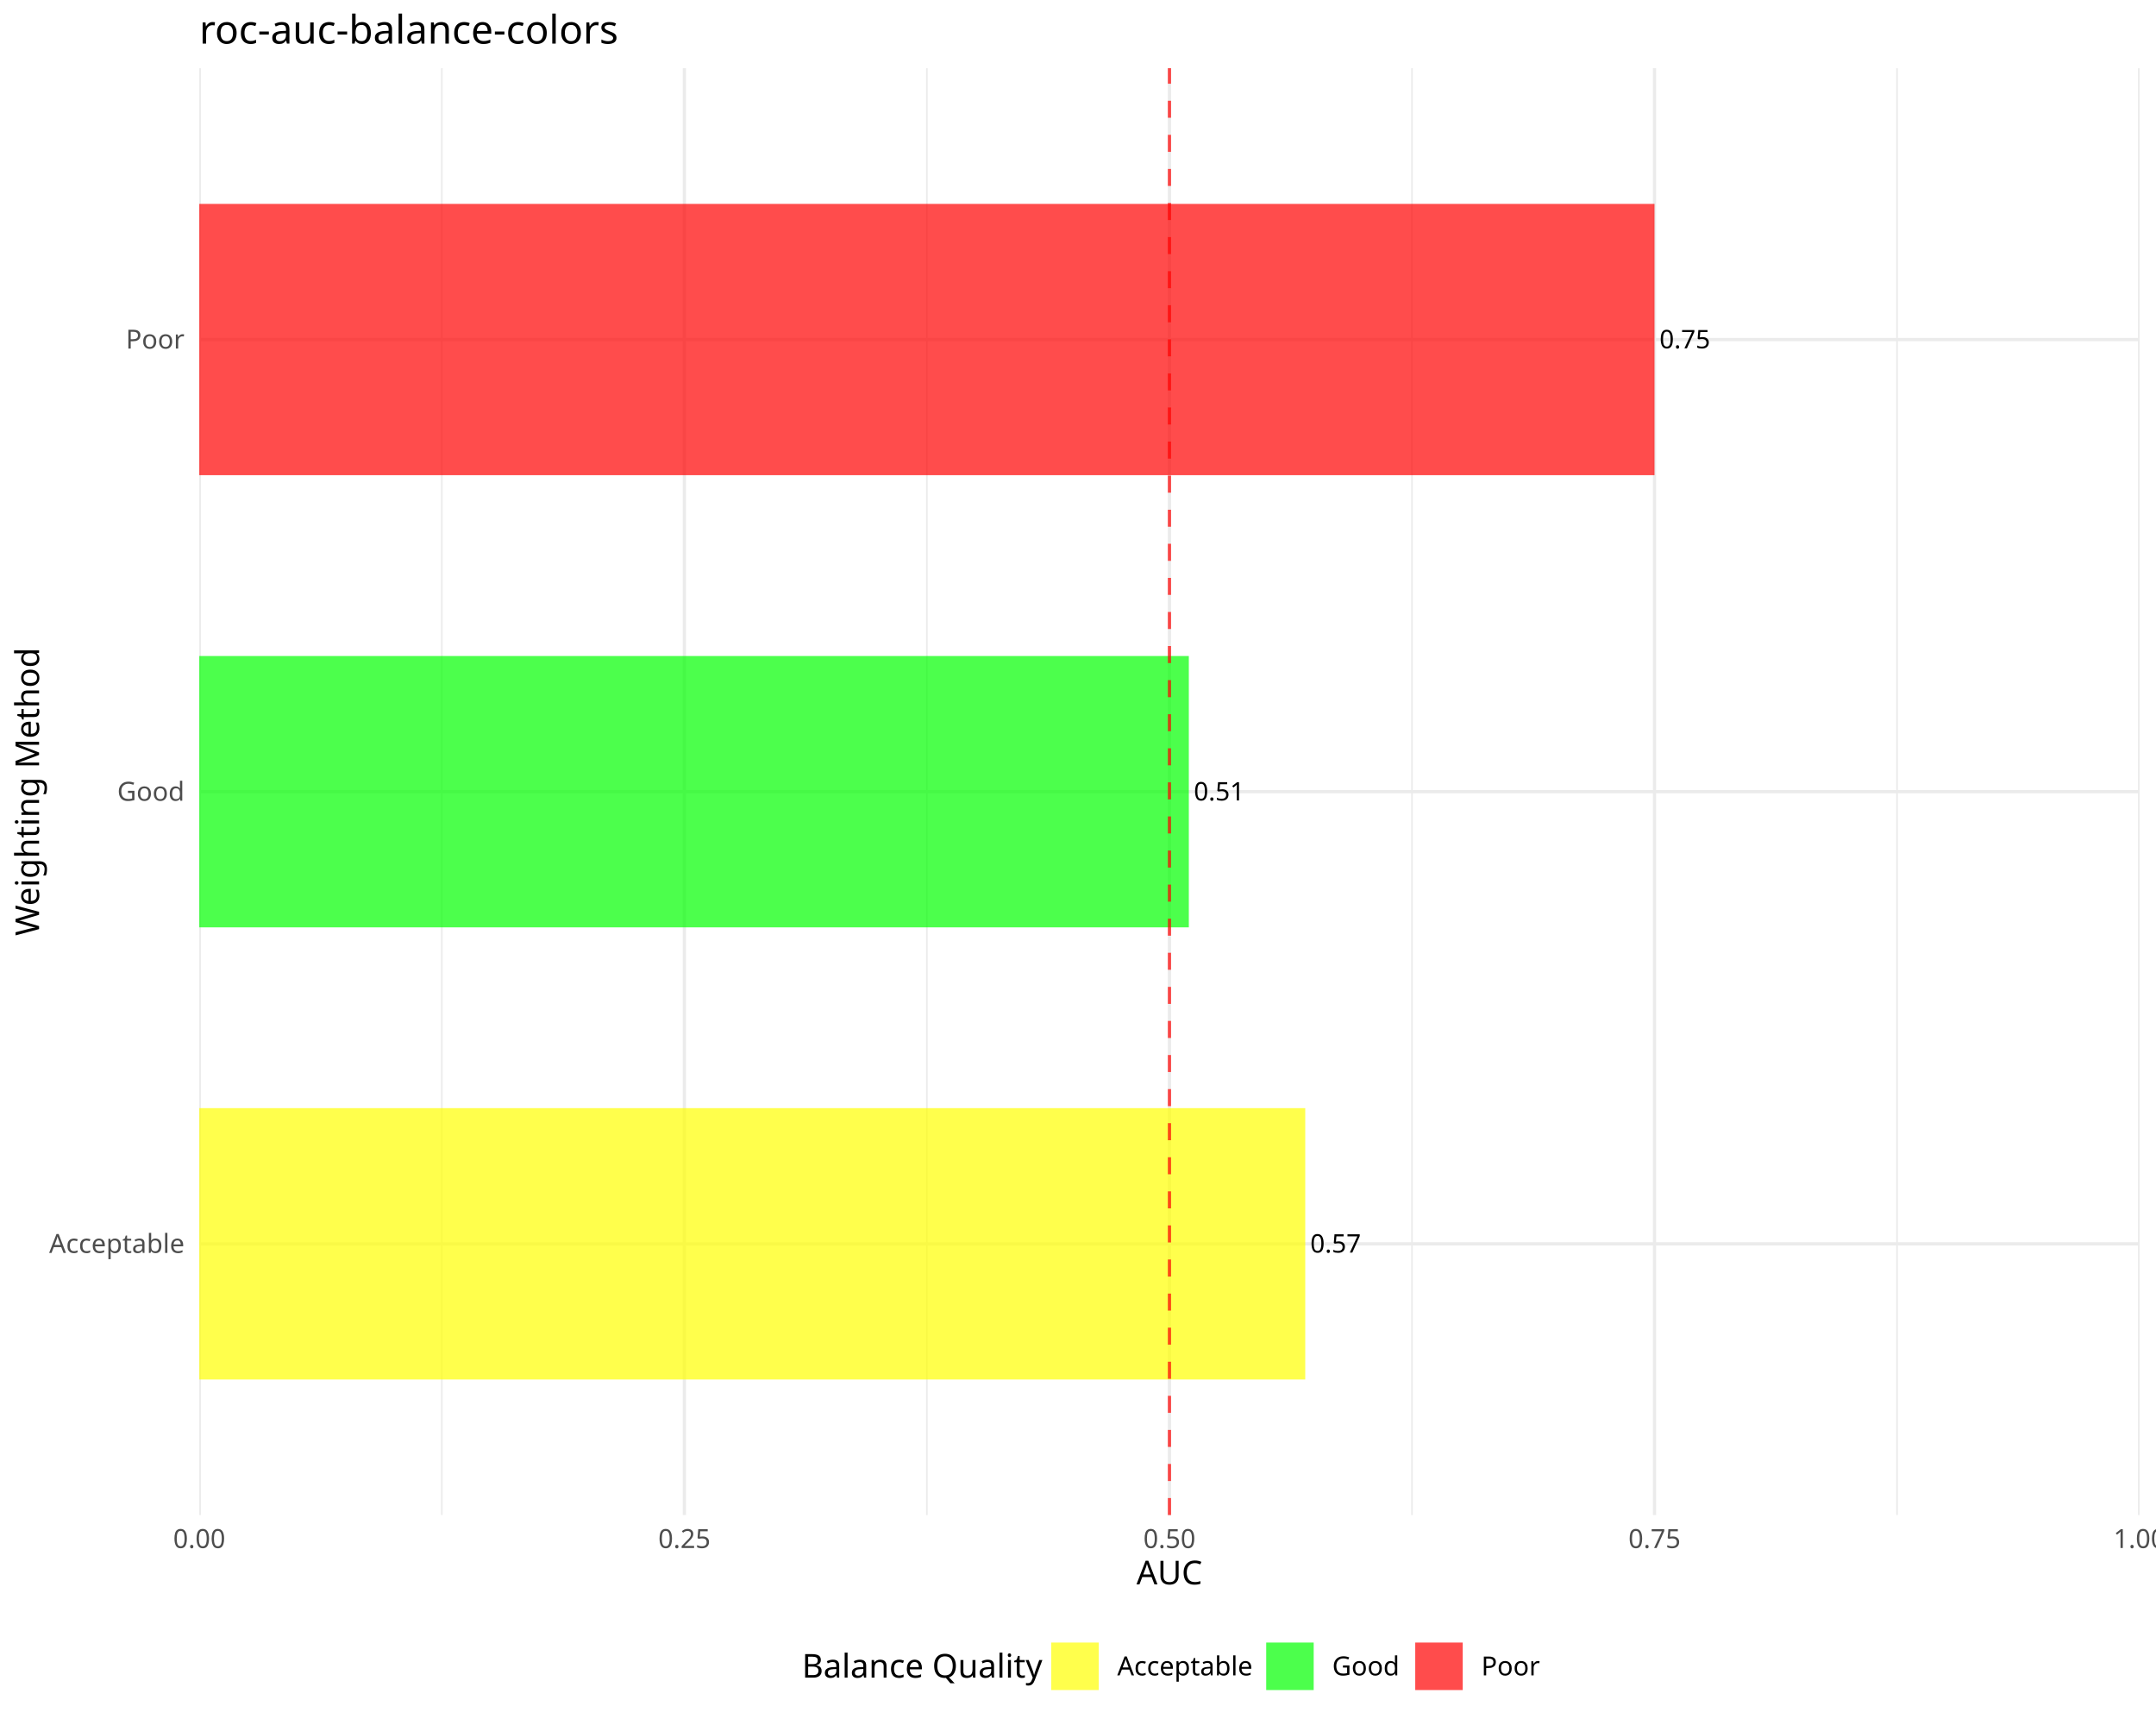
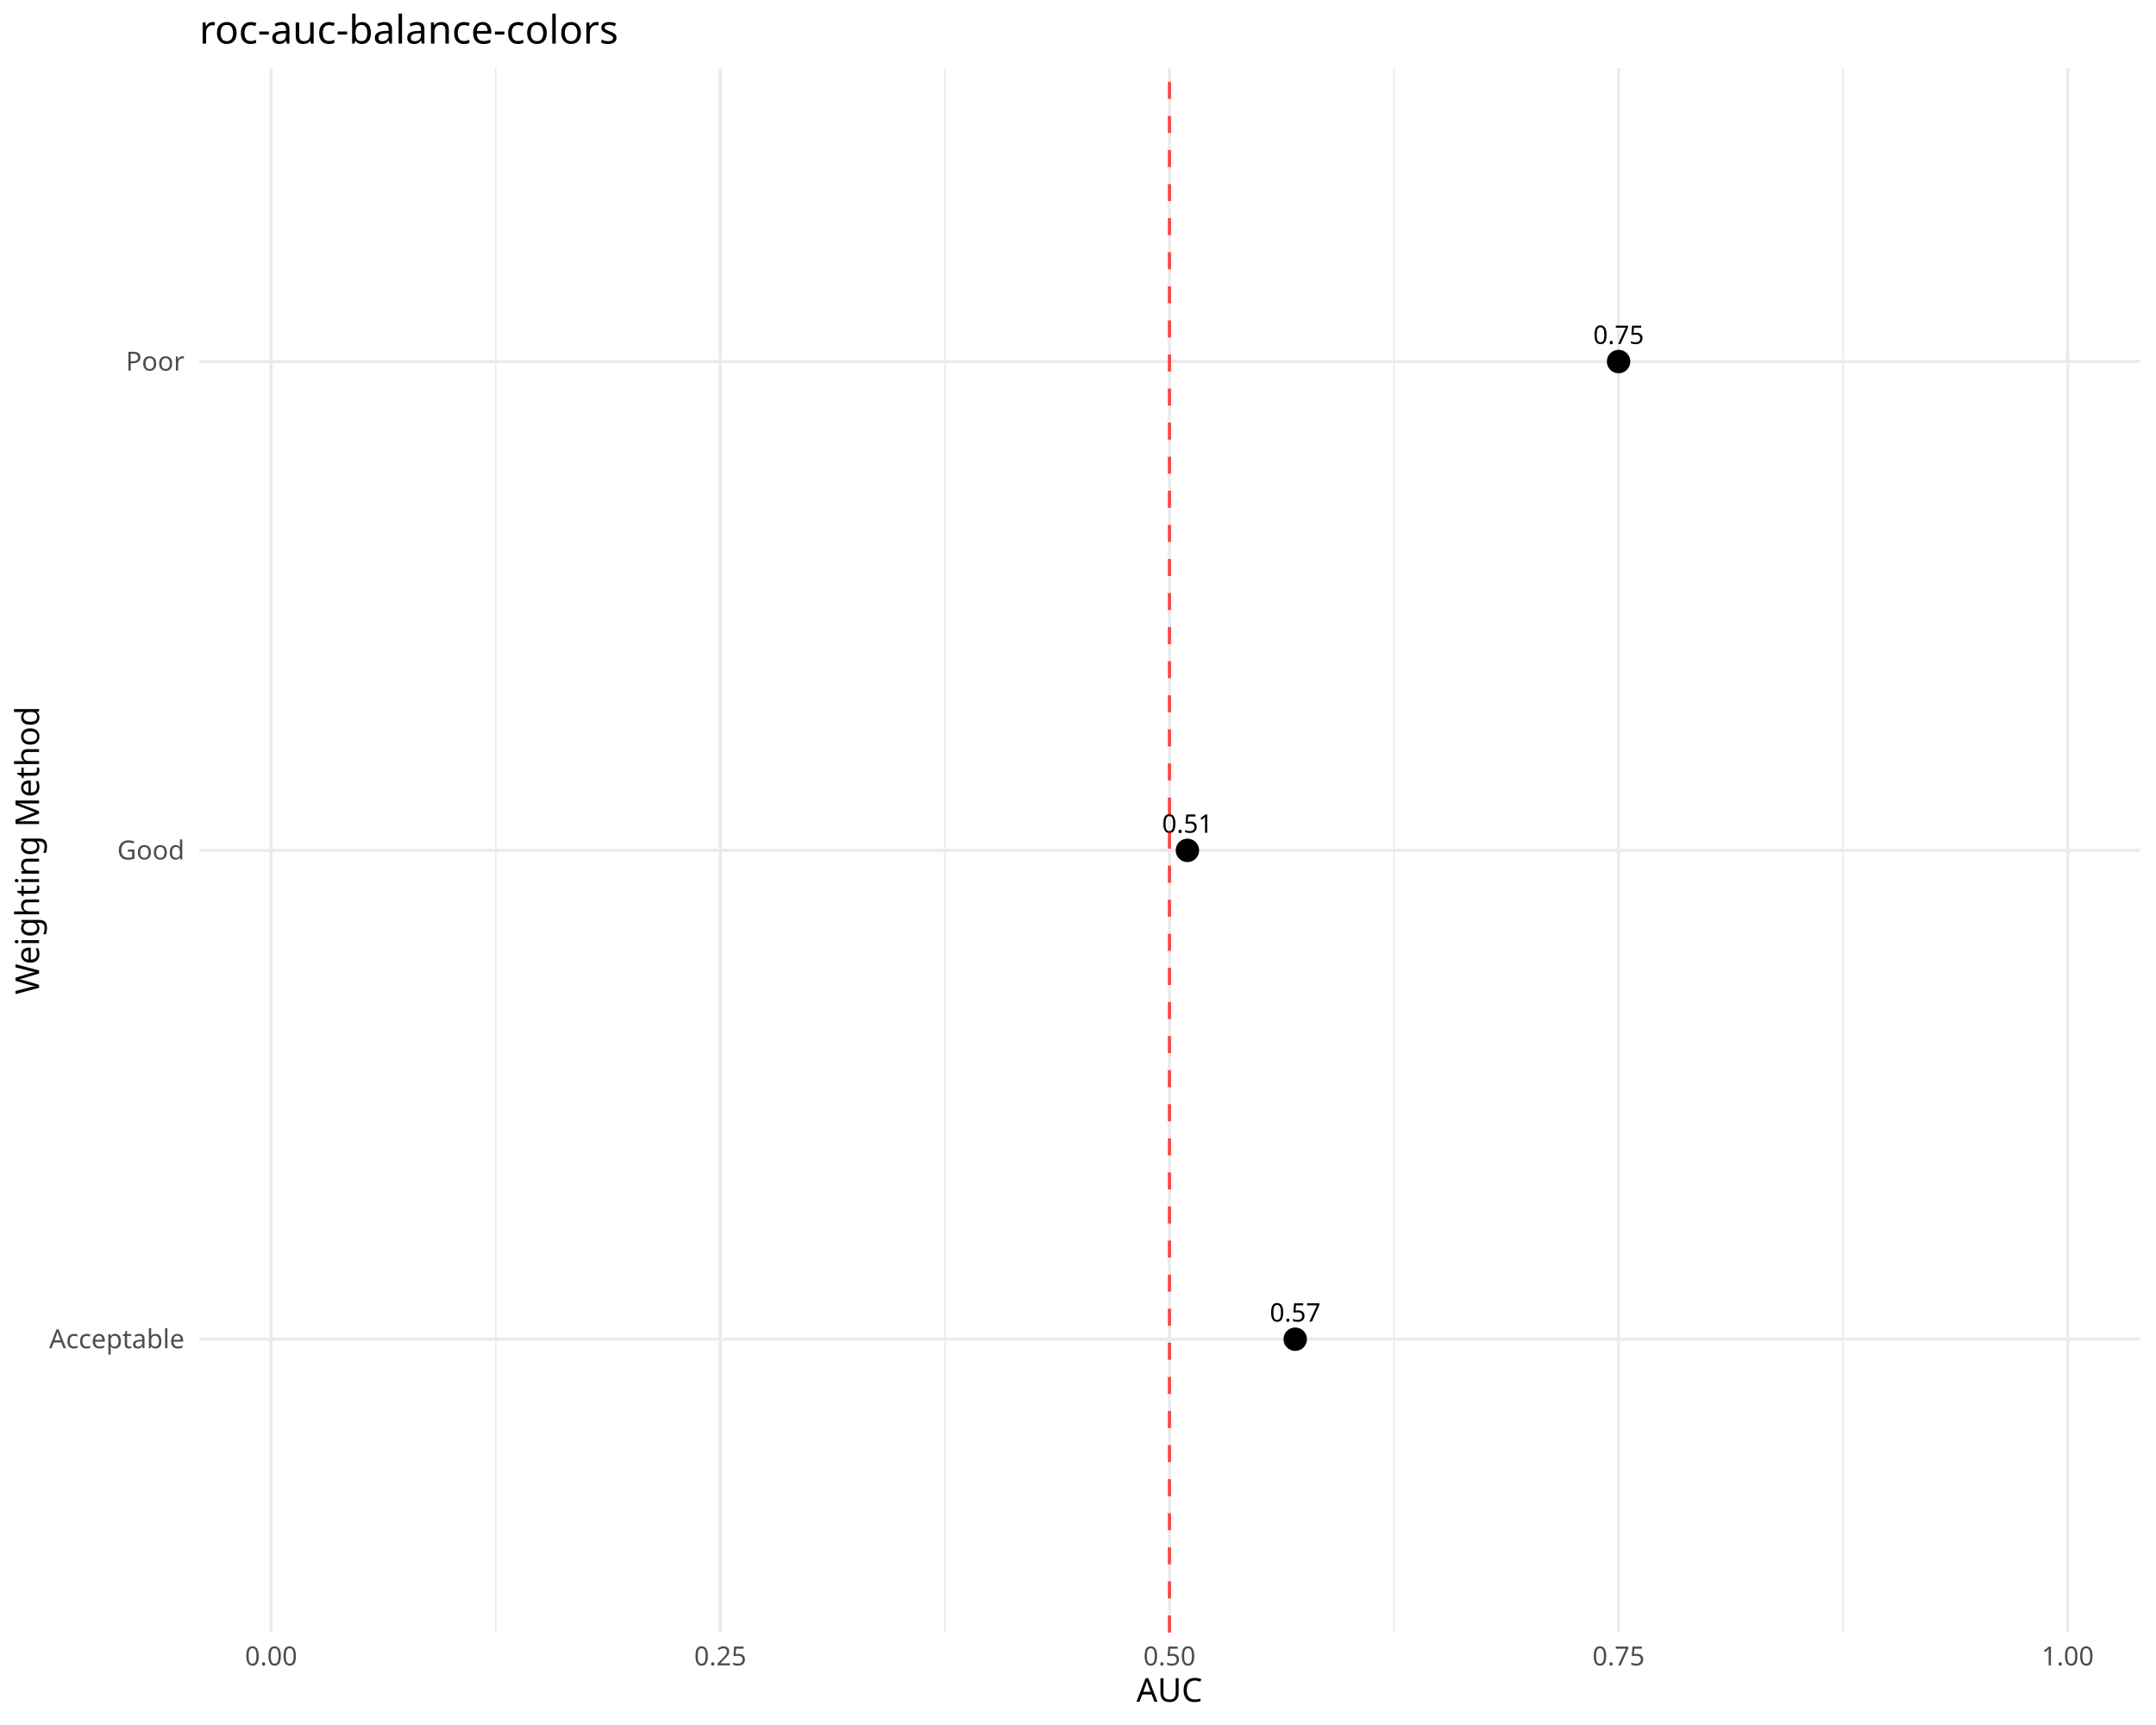
<svg xmlns="http://www.w3.org/2000/svg" class="svglite" data-engine-version="2.0" width="720.00pt" height="576.00pt" viewBox="0 0 720.00 576.00">
  <defs>
    <style type="text/css">
    .svglite line, .svglite polyline, .svglite polygon, .svglite path, .svglite rect, .svglite circle {
      fill: none;
      stroke: #000000;
      stroke-linecap: round;
      stroke-linejoin: round;
      stroke-miterlimit: 10.00;
    }
  </style>
  </defs>
  <rect width="100%" height="100%" style="stroke: none; fill: #FFFFFF;" />
  <defs>
    <clipPath id="cpMC4wMHw3MjAuMDB8MC4wMHw1NzYuMDA=">
      <rect x="0.00" y="0.00" width="720.00" height="576.00" />
    </clipPath>
  </defs>
  <g clip-path="url(#cpMC4wMHw3MjAuMDB8MC4wMHw1NzYuMDA=)">
</g>
  <defs>
-     <clipPath id="cpNjYuNTV8NzE0LjUyfDIyLjc4fDUwNS45MQ==">
-       <rect x="66.55" y="22.78" width="647.97" height="483.13" />
+     <clipPath id="cpNjYuNTV8NzE0LjUyfDIyLjc4fDU0NS4xMQ==">
+       <rect x="66.55" y="22.78" width="647.97" height="522.33" />
    </clipPath>
  </defs>
-   <g clip-path="url(#cpNjYuNTV8NzE0LjUyfDIyLjc4fDUwNS45MQ==)">
-     <polyline points="147.55,505.91 147.55,22.78 " style="stroke-width: 0.53; stroke: #EBEBEB; stroke-linecap: butt;" />
-     <polyline points="309.54,505.91 309.54,22.78 " style="stroke-width: 0.53; stroke: #EBEBEB; stroke-linecap: butt;" />
-     <polyline points="471.53,505.91 471.53,22.78 " style="stroke-width: 0.53; stroke: #EBEBEB; stroke-linecap: butt;" />
-     <polyline points="633.52,505.91 633.52,22.78 " style="stroke-width: 0.53; stroke: #EBEBEB; stroke-linecap: butt;" />
-     <polyline points="66.55,415.33 714.52,415.33 " style="stroke-width: 1.07; stroke: #EBEBEB; stroke-linecap: butt;" />
-     <polyline points="66.55,264.35 714.52,264.35 " style="stroke-width: 1.07; stroke: #EBEBEB; stroke-linecap: butt;" />
-     <polyline points="66.55,113.37 714.52,113.37 " style="stroke-width: 1.07; stroke: #EBEBEB; stroke-linecap: butt;" />
-     <polyline points="66.55,505.91 66.55,22.78 " style="stroke-width: 1.07; stroke: #EBEBEB; stroke-linecap: butt;" />
-     <polyline points="228.55,505.91 228.55,22.78 " style="stroke-width: 1.07; stroke: #EBEBEB; stroke-linecap: butt;" />
-     <polyline points="390.54,505.91 390.54,22.78 " style="stroke-width: 1.07; stroke: #EBEBEB; stroke-linecap: butt;" />
-     <polyline points="552.53,505.91 552.53,22.78 " style="stroke-width: 1.07; stroke: #EBEBEB; stroke-linecap: butt;" />
-     <polyline points="714.52,505.91 714.52,22.78 " style="stroke-width: 1.07; stroke: #EBEBEB; stroke-linecap: butt;" />
-     <rect x="66.55" y="219.06" width="330.46" height="90.59" style="stroke-width: 1.07; stroke: none; stroke-linecap: butt; stroke-linejoin: miter; fill: #00FF00; fill-opacity: 0.70;" />
-     <rect x="66.55" y="370.03" width="369.34" height="90.59" style="stroke-width: 1.07; stroke: none; stroke-linecap: butt; stroke-linejoin: miter; fill: #FFFF00; fill-opacity: 0.70;" />
-     <rect x="66.55" y="68.08" width="485.97" height="90.59" style="stroke-width: 1.07; stroke: none; stroke-linecap: butt; stroke-linejoin: miter; fill: #FF0000; fill-opacity: 0.70;" />
-     <text x="398.68" y="267.29" style="font-size: 8.54px; font-family: sans;" textLength="16.61px" lengthAdjust="spacingAndGlyphs">0.51</text>
-     <text x="437.56" y="418.26" style="font-size: 8.54px; font-family: sans;" textLength="16.61px" lengthAdjust="spacingAndGlyphs">0.57</text>
-     <text x="554.19" y="116.31" style="font-size: 8.54px; font-family: sans;" textLength="16.61px" lengthAdjust="spacingAndGlyphs">0.75</text>
-     <line x1="390.54" y1="505.91" x2="390.54" y2="22.78" style="stroke-width: 1.07; stroke: #FF0000; stroke-opacity: 0.70; stroke-dasharray: 5.69,5.69; stroke-linecap: butt;" />
+   <g clip-path="url(#cpNjYuNTV8NzE0LjUyfDIyLjc4fDU0NS4xMQ==)">
+     <polyline points="165.55,545.11 165.55,22.78 " style="stroke-width: 0.53; stroke: #EBEBEB; stroke-linecap: butt;" />
+     <polyline points="315.54,545.11 315.54,22.78 " style="stroke-width: 0.53; stroke: #EBEBEB; stroke-linecap: butt;" />
+     <polyline points="465.53,545.11 465.53,22.78 " style="stroke-width: 0.53; stroke: #EBEBEB; stroke-linecap: butt;" />
+     <polyline points="615.53,545.11 615.53,22.78 " style="stroke-width: 0.53; stroke: #EBEBEB; stroke-linecap: butt;" />
+     <polyline points="66.55,447.18 714.52,447.18 " style="stroke-width: 1.07; stroke: #EBEBEB; stroke-linecap: butt;" />
+     <polyline points="66.55,283.95 714.52,283.95 " style="stroke-width: 1.07; stroke: #EBEBEB; stroke-linecap: butt;" />
+     <polyline points="66.55,120.72 714.52,120.72 " style="stroke-width: 1.07; stroke: #EBEBEB; stroke-linecap: butt;" />
+     <polyline points="90.55,545.11 90.55,22.78 " style="stroke-width: 1.07; stroke: #EBEBEB; stroke-linecap: butt;" />
+     <polyline points="240.54,545.11 240.54,22.78 " style="stroke-width: 1.07; stroke: #EBEBEB; stroke-linecap: butt;" />
+     <polyline points="390.54,545.11 390.54,22.78 " style="stroke-width: 1.07; stroke: #EBEBEB; stroke-linecap: butt;" />
+     <polyline points="540.53,545.11 540.53,22.78 " style="stroke-width: 1.07; stroke: #EBEBEB; stroke-linecap: butt;" />
+     <polyline points="690.52,545.11 690.52,22.78 " style="stroke-width: 1.07; stroke: #EBEBEB; stroke-linecap: butt;" />
+     <circle cx="396.54" cy="283.95" r="3.56" style="stroke-width: 0.71; fill: #000000;" />
+     <circle cx="432.54" cy="447.18" r="3.56" style="stroke-width: 0.71; fill: #000000;" />
+     <circle cx="540.53" cy="120.72" r="3.56" style="stroke-width: 0.71; fill: #000000;" />
+     <text x="396.54" y="278.07" text-anchor="middle" style="font-size: 8.54px; font-family: sans;" textLength="16.61px" lengthAdjust="spacingAndGlyphs">0.51</text>
+     <text x="432.54" y="441.30" text-anchor="middle" style="font-size: 8.54px; font-family: sans;" textLength="16.61px" lengthAdjust="spacingAndGlyphs">0.57</text>
+     <text x="540.53" y="114.85" text-anchor="middle" style="font-size: 8.54px; font-family: sans;" textLength="16.61px" lengthAdjust="spacingAndGlyphs">0.75</text>
+     <line x1="390.54" y1="545.11" x2="390.54" y2="22.78" style="stroke-width: 1.07; stroke: #FF0000; stroke-opacity: 0.70; stroke-dasharray: 5.69,5.69; stroke-linecap: butt;" />
  </g>
  <g clip-path="url(#cpMC4wMHw3MjAuMDB8MC4wMHw1NzYuMDA=)">
-     <text x="61.62" y="418.36" text-anchor="end" style="font-size: 8.80px; fill: #4D4D4D; font-family: sans;" textLength="43.55px" lengthAdjust="spacingAndGlyphs">Acceptable</text>
-     <text x="61.62" y="267.38" text-anchor="end" style="font-size: 8.80px; fill: #4D4D4D; font-family: sans;" textLength="21.53px" lengthAdjust="spacingAndGlyphs">Good</text>
-     <text x="61.62" y="116.40" text-anchor="end" style="font-size: 8.80px; fill: #4D4D4D; font-family: sans;" textLength="18.59px" lengthAdjust="spacingAndGlyphs">Poor</text>
-     <text x="66.55" y="516.90" text-anchor="middle" style="font-size: 8.80px; fill: #4D4D4D; font-family: sans;" textLength="17.13px" lengthAdjust="spacingAndGlyphs">0.00</text>
-     <text x="228.55" y="516.90" text-anchor="middle" style="font-size: 8.80px; fill: #4D4D4D; font-family: sans;" textLength="17.13px" lengthAdjust="spacingAndGlyphs">0.25</text>
-     <text x="390.54" y="516.90" text-anchor="middle" style="font-size: 8.80px; fill: #4D4D4D; font-family: sans;" textLength="17.13px" lengthAdjust="spacingAndGlyphs">0.50</text>
-     <text x="552.53" y="516.90" text-anchor="middle" style="font-size: 8.80px; fill: #4D4D4D; font-family: sans;" textLength="17.13px" lengthAdjust="spacingAndGlyphs">0.75</text>
-     <text x="714.52" y="516.90" text-anchor="middle" style="font-size: 8.80px; fill: #4D4D4D; font-family: sans;" textLength="17.13px" lengthAdjust="spacingAndGlyphs">1.00</text>
-     <text x="390.54" y="529.04" text-anchor="middle" style="font-size: 11.00px; font-family: sans;" textLength="23.23px" lengthAdjust="spacingAndGlyphs">AUC</text>
-     <text transform="translate(13.05,264.35) rotate(-90)" text-anchor="middle" style="font-size: 11.00px; font-family: sans;" textLength="88.66px" lengthAdjust="spacingAndGlyphs">Weighting Method</text>
-     <text x="267.82" y="560.19" style="font-size: 11.00px; font-family: sans;" textLength="77.05px" lengthAdjust="spacingAndGlyphs">Balance Quality</text>
-     <rect x="351.06" y="548.47" width="15.86" height="15.86" style="stroke-width: 1.07; stroke: none; stroke-linecap: butt; stroke-linejoin: miter; fill: #FFFF00; fill-opacity: 0.70;" />
-     <rect x="422.85" y="548.47" width="15.86" height="15.86" style="stroke-width: 1.07; stroke: none; stroke-linecap: butt; stroke-linejoin: miter; fill: #00FF00; fill-opacity: 0.70;" />
-     <rect x="472.62" y="548.47" width="15.86" height="15.86" style="stroke-width: 1.07; stroke: none; stroke-linecap: butt; stroke-linejoin: miter; fill: #FF0000; fill-opacity: 0.70;" />
-     <text x="373.11" y="559.43" style="font-size: 8.80px; font-family: sans;" textLength="43.55px" lengthAdjust="spacingAndGlyphs">Acceptable</text>
-     <text x="444.90" y="559.43" style="font-size: 8.80px; font-family: sans;" textLength="21.53px" lengthAdjust="spacingAndGlyphs">Good</text>
-     <text x="494.67" y="559.43" style="font-size: 8.80px; font-family: sans;" textLength="18.59px" lengthAdjust="spacingAndGlyphs">Poor</text>
+     <text x="61.62" y="450.20" text-anchor="end" style="font-size: 8.80px; fill: #4D4D4D; font-family: sans;" textLength="43.55px" lengthAdjust="spacingAndGlyphs">Acceptable</text>
+     <text x="61.62" y="286.98" text-anchor="end" style="font-size: 8.80px; fill: #4D4D4D; font-family: sans;" textLength="21.53px" lengthAdjust="spacingAndGlyphs">Good</text>
+     <text x="61.62" y="123.75" text-anchor="end" style="font-size: 8.80px; fill: #4D4D4D; font-family: sans;" textLength="18.59px" lengthAdjust="spacingAndGlyphs">Poor</text>
+     <text x="90.55" y="556.10" text-anchor="middle" style="font-size: 8.80px; fill: #4D4D4D; font-family: sans;" textLength="17.13px" lengthAdjust="spacingAndGlyphs">0.00</text>
+     <text x="240.54" y="556.10" text-anchor="middle" style="font-size: 8.80px; fill: #4D4D4D; font-family: sans;" textLength="17.13px" lengthAdjust="spacingAndGlyphs">0.25</text>
+     <text x="390.54" y="556.10" text-anchor="middle" style="font-size: 8.80px; fill: #4D4D4D; font-family: sans;" textLength="17.13px" lengthAdjust="spacingAndGlyphs">0.50</text>
+     <text x="540.53" y="556.10" text-anchor="middle" style="font-size: 8.80px; fill: #4D4D4D; font-family: sans;" textLength="17.13px" lengthAdjust="spacingAndGlyphs">0.75</text>
+     <text x="690.52" y="556.10" text-anchor="middle" style="font-size: 8.80px; fill: #4D4D4D; font-family: sans;" textLength="17.13px" lengthAdjust="spacingAndGlyphs">1.00</text>
+     <text x="390.54" y="568.24" text-anchor="middle" style="font-size: 11.00px; font-family: sans;" textLength="23.23px" lengthAdjust="spacingAndGlyphs">AUC</text>
+     <text transform="translate(13.05,283.95) rotate(-90)" text-anchor="middle" style="font-size: 11.00px; font-family: sans;" textLength="88.66px" lengthAdjust="spacingAndGlyphs">Weighting Method</text>
    <text x="66.55" y="14.56" style="font-size: 13.20px; font-family: sans;" textLength="134.28px" lengthAdjust="spacingAndGlyphs">roc-auc-balance-colors</text>
  </g>
</svg>
